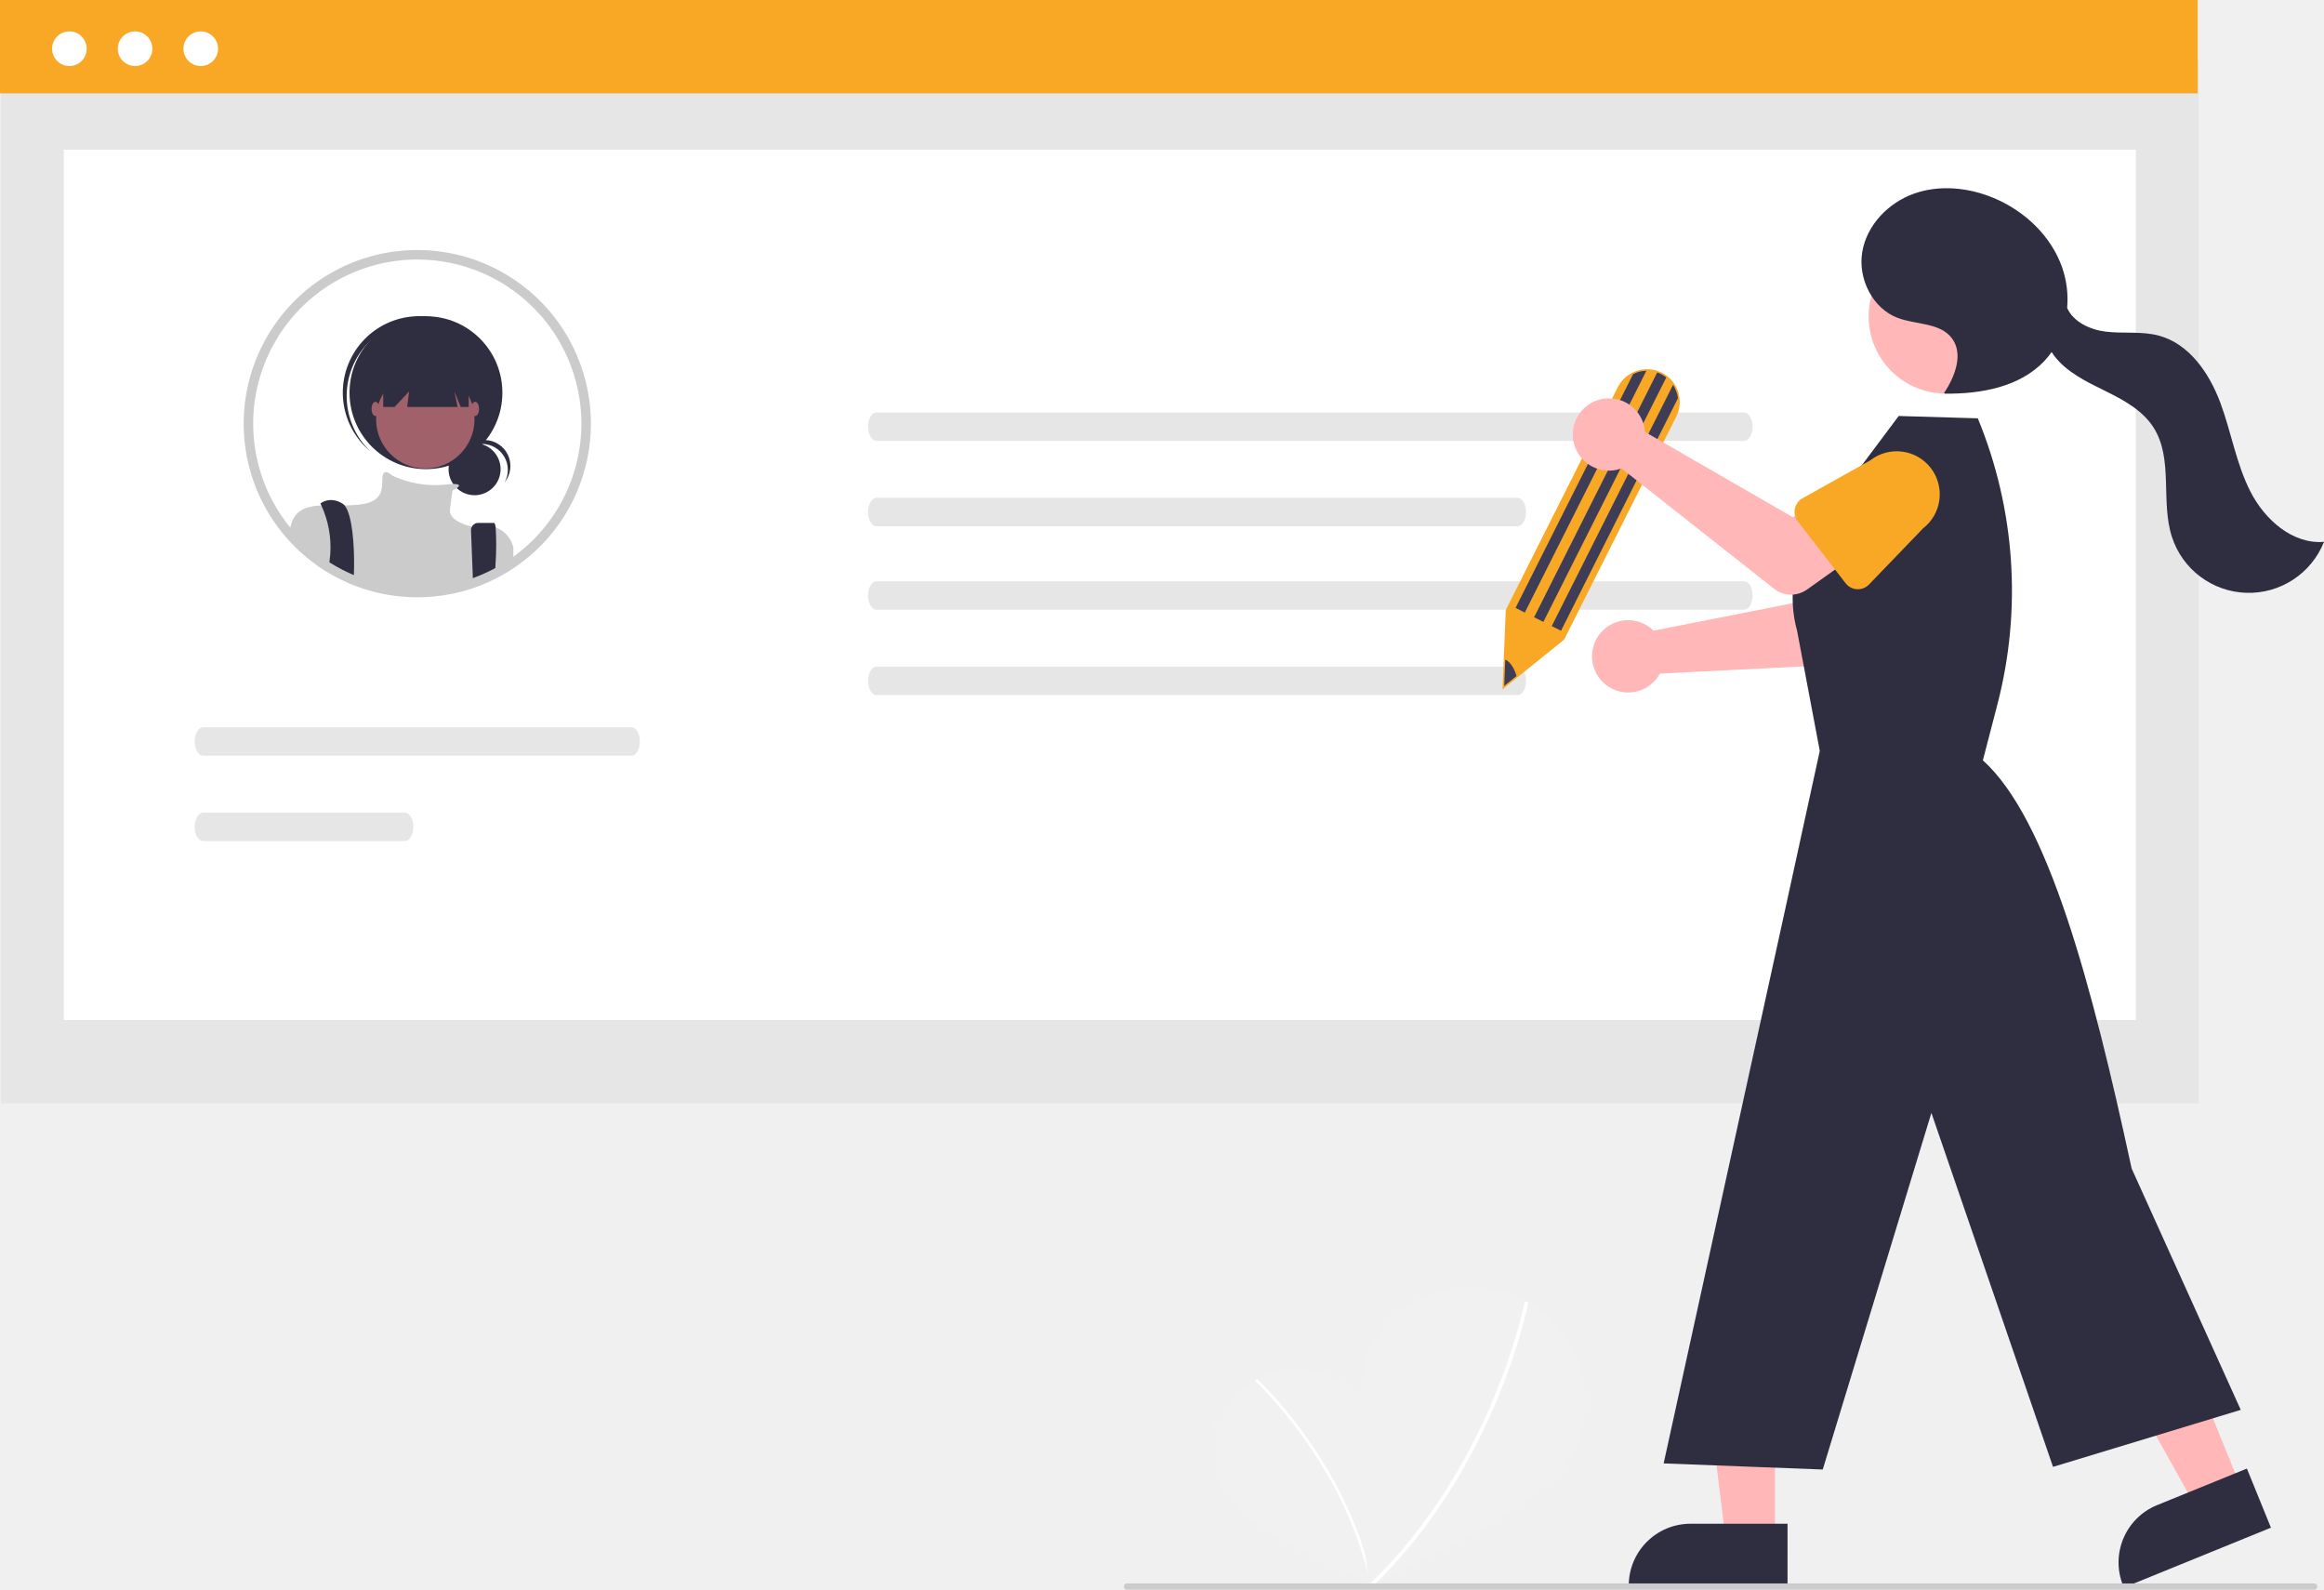
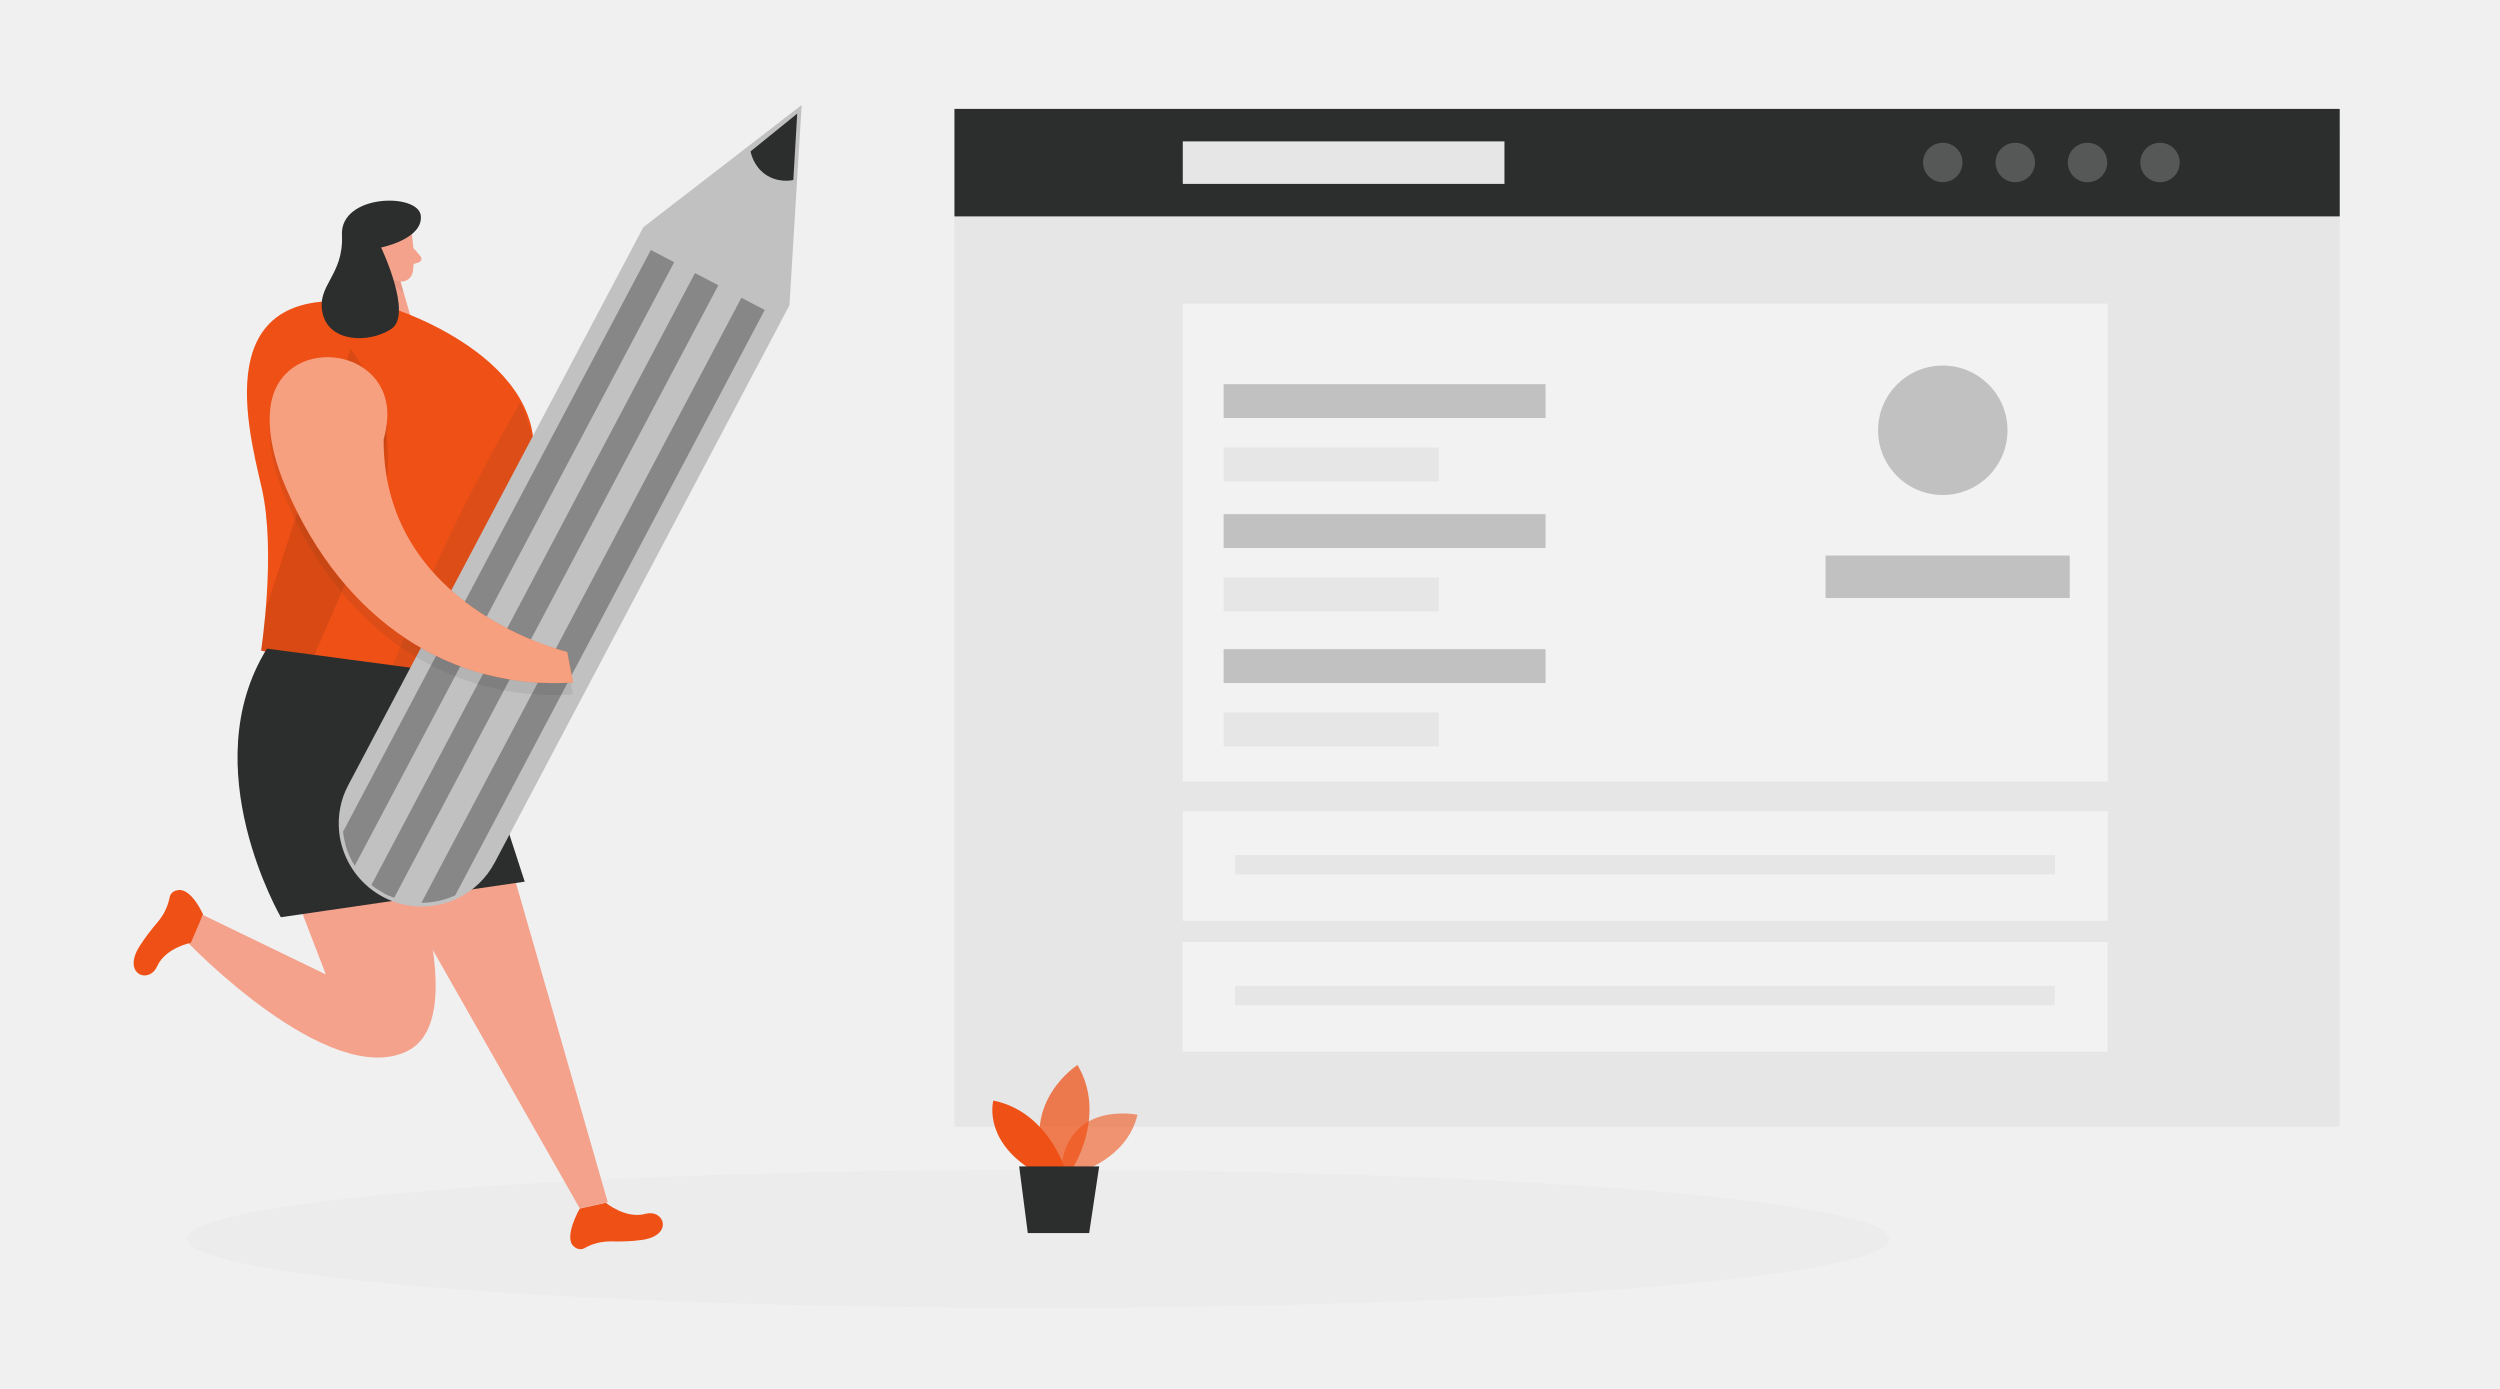
- <svg xmlns="http://www.w3.org/2000/svg" id="bdca66da-b24d-4c28-9ed3-7b25797e90e9" data-name="Layer 1" width="745.783" height="510" viewBox="0 0 745.783 510">
-   <path d="M666.034,647.675c7.184,12.698,1.092,55.585,1.092,55.585s-39.891-16.886-47.073-29.578a26.413,26.413,0,1,1,45.981-26.007Z" transform="translate(-227.1085 -195)" fill="#f1f1f1" />
-   <path d="M667.705,703.206l-.847.179c-8.162-38.778-36.666-65.075-36.952-65.336l.583-.641C630.777,637.67,659.483,664.146,667.705,703.206Z" transform="translate(-227.1085 -195)" fill="#fff" />
-   <path d="M731.306,662.134c-9.748,17.683-64.706,41.638-64.706,41.638s-9.061-59.263.682-76.941a36.556,36.556,0,1,1,64.025,35.302Z" transform="translate(-227.1085 -195)" fill="#f1f1f1" />
-   <path d="M667.084,704.414l-.826-.869c39.769-37.769,50.064-90.445,50.164-90.973l1.178.222C717.501,613.325,707.142,666.371,667.084,704.414Z" transform="translate(-227.1085 -195)" fill="#fff" />
-   <rect id="e53b7fd6-ae48-4231-a6bf-c74c7a6312f6" data-name="Rectangle 62" x="0.301" y="19.335" width="705.265" height="334.66" fill="#e6e6e6" />
-   <rect id="e27b5d17-8fe1-40fd-abc5-ff1fb7c5af81" data-name="Rectangle 75" x="20.468" y="48.033" width="664.931" height="279.218" fill="#fff" />
-   <rect id="f11de06d-5237-47a5-bdcf-7ab24c90f6f6" data-name="Rectangle 80" width="705.265" height="29.962" fill="#f9a826" />
-   <circle id="a8620065-6204-4575-b165-05df1e96cc70" data-name="Ellipse 90" cx="22.265" cy="15.628" r="5.553" fill="#fff" />
-   <circle id="b36f18db-17cf-43fd-9307-66e7abd9e79c" data-name="Ellipse 91" cx="43.344" cy="15.628" r="5.553" fill="#fff" />
-   <circle id="f951b331-c7b3-4c65-b7ff-4fae542bffe1" data-name="Ellipse 92" cx="64.423" cy="15.628" r="5.553" fill="#fff" />
-   <path id="f1fe0bb1-d2c3-44f1-a2df-b8ed042349d0" data-name="Path 142" d="M508.37,327.323c-1.495.005-2.704,2.053-2.701,4.573.003,2.514,1.211,4.55,2.701,4.555H786.812c1.495-.005,2.704-2.053,2.701-4.573-.003-2.514-1.211-4.55-2.701-4.555Z" transform="translate(-227.1085 -195)" fill="#e6e6e6" />
-   <path id="b5b576d4-2c69-432d-bba9-c1d1eb12c444" data-name="Path 143" d="M508.37,354.712c-1.495.005-2.704,2.053-2.701,4.573.003,2.514,1.211,4.55,2.701,4.555H714.123c1.495-.005,2.704-2.053,2.701-4.573-.003-2.514-1.211-4.55-2.701-4.555Z" transform="translate(-227.1085 -195)" fill="#e6e6e6" />
-   <path id="e1a4eb85-7f76-47c7-ae93-e7842353edb9" data-name="Path 142" d="M508.37,381.482c-1.495.005-2.704,2.053-2.701,4.573.003,2.514,1.211,4.55,2.701,4.555H786.812c1.495-.005,2.704-2.053,2.701-4.573-.003-2.514-1.211-4.55-2.701-4.555Z" transform="translate(-227.1085 -195)" fill="#e6e6e6" />
-   <path id="bd9e3462-ca4d-47f6-a5ea-71b97a8587f8" data-name="Path 143" d="M508.37,408.871c-1.495.005-2.704,2.053-2.701,4.574.003,2.514,1.211,4.55,2.701,4.555H714.123c1.495-.005,2.704-2.053,2.701-4.573-.003-2.514-1.211-4.55-2.701-4.555Z" transform="translate(-227.1085 -195)" fill="#e6e6e6" />
-   <path id="f71eedc3-aadd-4340-a501-e921cec01e8f" data-name="Path 142" d="M292.296,428.323c-1.495.005-2.704,2.053-2.701,4.573.003,2.514,1.211,4.55,2.701,4.555H429.738c1.495-.005,2.704-2.053,2.701-4.573-.003-2.514-1.211-4.55-2.701-4.555Z" transform="translate(-227.1085 -195)" fill="#e6e6e6" />
-   <path id="b1fed777-acdd-4ce8-9b40-ebd2535d8bb3" data-name="Path 143" d="M292.296,455.712c-1.495.005-2.704,2.053-2.701,4.573.003,2.514,1.211,4.55,2.701,4.555h64.753c1.495-.005,2.704-2.053,2.701-4.573-.003-2.514-1.211-4.55-2.701-4.555Z" transform="translate(-227.1085 -195)" fill="#e6e6e6" />
-   <path d="M413.629,312.606a55.709,55.709,0,1,0-96.27,52.92c.5.63,1.02,1.26,1.55,1.87.04.04.07.08.11.12a54.137,54.137,0,0,0,4.15,4.28c.38.35.78.71,1.18,1.05.76.68,1.54,1.33,2.35,1.95a54.775,54.775,0,0,0,4.94,3.47l.06.03c1.11.69,2.24,1.33,3.39,1.94l.47.24c1.08.56,2.18,1.09,3.31,1.58.23.1.48.2.71.3.02.01.03.01.05.02a54.115,54.115,0,0,0,7.02,2.37,55.732,55.732,0,0,0,14.37,1.88c1.77,0,3.52-.08,5.25-.25a55.508,55.508,0,0,0,11.64-2.35c.01,0,.02-.01.03-.01a54.605,54.605,0,0,0,6.99-2.77c.01-.01.03-.01.04-.02.51-.24,1-.5,1.5-.75l.24-.12c.4-.21.8-.42,1.2-.64,1-.55,1.98-1.13,2.95-1.75.27-.16.53-.33.8-.51.88-.58,1.75-1.2,2.59-1.83.15-.11.31-.22.46-.34a55.692,55.692,0,0,0,18.92-62.68Z" transform="translate(-227.1085 -195)" fill="#fff" />
-   <circle id="b315fec5-366f-4a16-9dc9-634679b82ba4" data-name="Ellipse 188" cx="152.294" cy="150.531" r="8.349" fill="#2f2e41" />
-   <path id="fd00c811-5154-4e0f-bd90-f718730f637f" data-name="Path 969" d="M381.728,337.412a8.35,8.35,0,0,1,7.35,12.312,8.347,8.347,0,1,0-13.868-9.172,8.329,8.329,0,0,1,6.519-3.14Z" transform="translate(-227.1085 -195)" fill="#2f2e41" />
-   <circle id="b073881c-6d17-4b63-9208-a633e233f752" data-name="Ellipse 189" cx="136.692" cy="125.987" r="24.526" fill="#2f2e41" />
-   <path id="e068fb34-c64f-4621-9a6c-47926968fe63" data-name="Path 970" d="M344.551,305.77a24.522,24.522,0,0,1,33.99-2.572c-.2-.191-.4-.383-.607-.568a24.526,24.526,0,0,0-32.73,36.535q.07.063.14.125c.208.185.422.36.635.537a24.522,24.522,0,0,1-1.427-34.057Z" transform="translate(-227.1085 -195)" fill="#2f2e41" />
-   <circle id="baa61e83-3b6b-4f74-a8d9-0c51f3f7a212" data-name="Ellipse 190" cx="136.484" cy="134.509" r="15.796" fill="#a0616a" />
-   <path d="M391.859,370.666v5.3c-.97.62-1.95,1.2-2.95,1.75-.4.22-.8.43-1.2.64l-.24.12c-.5.25-.99.51-1.5.75-.01.01-.03.01-.04.02a54.605,54.605,0,0,1-6.99,2.77c-.01,0-.02.01-.03.01a55.508,55.508,0,0,1-11.64,2.35c-1.73.17-3.48.25-5.25.25a55.732,55.732,0,0,1-14.37-1.88,54.115,54.115,0,0,1-7.02-2.37c-.02-.01-.03-.01-.05-.02-.23-.1-.48-.2-.71-.3-1.13-.49-2.23-1.02-3.31-1.58l-.47-.24c-1.15-.61-2.28-1.25-3.39-1.94l-.06-.03a54.775,54.775,0,0,1-4.94-3.47c-.81-.62-1.59-1.27-2.35-1.95-.4-.34-.8-.7-1.18-1.05a54.137,54.137,0,0,1-4.15-4.28,20.23,20.23,0,0,1,.76-3.07l.01-.01a4.489,4.489,0,0,1,.21-.5,3.989,3.989,0,0,1,.19-.42c1.79-3.35,5.03-4.18,9.05-4.36,2.27-.1,4.78.01,7.43-.02,1.4-.01,2.85-.06,4.3-.19,9.15-.83,7.49-6.23,7.9-9.14.41-2.82,2.95-.38,3.12-.22l.01.01a32.272,32.272,0,0,0,16.6,2.91c.98-.12,1.96-.19,2.94-.22,2.58-.03,2.02.71,1.13,1.32a11.183,11.183,0,0,1-1.35.76s-.41,2.5-.83,6.24c-.4,3.58,6.46,5.26,7.03,5.39a.061.061,0,0,0,.04.01,13.774,13.774,0,0,1,7.61.2h.01A9.018,9.018,0,0,1,391.859,370.666Z" transform="translate(-227.1085 -195)" fill="#cbcbcb" />
-   <path d="M340.728,377.096c0,.74-.02,1.45-.05,2.12-.01.4-.03.79-.05,1.16-.02-.01-.03-.01-.05-.02-.23-.1-.48-.2-.71-.3-1.13-.49-2.23-1.02-3.31-1.58l-.47-.24c-1.15-.61-2.28-1.25-3.39-1.94.03-.35.08-.7.13-1.05.11-.77.2-1.55.26-2.32a32.184,32.184,0,0,0-2.85-15.76v-.01c-.2-.4-.32-.62-.32-.62s2.91-2.5,7.06,0a2.498,2.498,0,0,1,.69.6C340.169,360.086,340.848,370.006,340.728,377.096Z" transform="translate(-227.1085 -195)" fill="#2f2e41" />
-   <path d="M386.138,375.736c-.04,1.12-.1,2.29-.17,3.48v.01c-.01.01-.03.01-.04.02a54.605,54.605,0,0,1-6.99,2.77c-.01,0-.02.01-.03.01l-.11-2.81-.01-.37-.53-13.68a2.295,2.295,0,0,1,2.29-2.4h5.07c.25,0,.43.51.55,1.43v.01A86.661,86.661,0,0,1,386.138,375.736Z" transform="translate(-227.1085 -195)" fill="#2f2e41" />
-   <path id="b5d95f6e-bcc4-4382-8a9f-8ff393651dfe" data-name="Path 975" d="M350.082,309.764v15.8h3.658l4.655-4.988-.623,4.988h16.17l-1-4.988,2,4.988h2.578v-15.8Z" transform="translate(-227.1085 -195)" fill="#2f2e41" />
-   <ellipse id="a1555f60-b18f-4a81-9968-ab91697ea211" data-name="Ellipse 191" cx="120.48" cy="131.184" rx="1.247" ry="2.286" fill="#a0616a" />
-   <ellipse id="b9487e3b-2bf5-437d-8cc7-b19d17f64c32" data-name="Ellipse 192" cx="152.489" cy="131.184" rx="1.247" ry="2.286" fill="#a0616a" />
-   <path d="M413.629,312.606a55.709,55.709,0,1,0-96.27,52.92c.5.63,1.02,1.26,1.55,1.87.04.04.07.08.11.12a54.137,54.137,0,0,0,4.15,4.28c.38.35.78.71,1.18,1.05.76.68,1.54,1.33,2.35,1.95a54.775,54.775,0,0,0,4.94,3.47l.06.03c1.11.69,2.24,1.33,3.39,1.94l.47.24c1.08.56,2.18,1.09,3.31,1.58.23.1.48.2.71.3.02.01.03.01.05.02a54.115,54.115,0,0,0,7.02,2.37,55.732,55.732,0,0,0,14.37,1.88c1.77,0,3.52-.08,5.25-.25a55.508,55.508,0,0,0,11.64-2.35c.01,0,.02-.01.03-.01a54.605,54.605,0,0,0,6.99-2.77c.01-.01.03-.01.04-.02.51-.24,1-.5,1.5-.75l.24-.12c.4-.21.8-.42,1.2-.64,1-.55,1.98-1.13,2.95-1.75.27-.16.53-.33.8-.51.88-.58,1.75-1.2,2.59-1.83.15-.11.31-.22.46-.34a55.692,55.692,0,0,0,18.92-62.68Zm-20.76,60.25c-.33.26-.67.51-1.01.74-.33.25-.66.49-1,.71-.29.21-.58.41-.88.6-.25.17-.5.33-.75.49q-1.244.78-2.52,1.5c-.09.05-.18.1-.271.15-.38.21-.76.41-1.14.61-.05.03-.11.05-.16.08l-.06.03c-.48.25-.97.49-1.46.72a49.028,49.028,0,0,1-5.83,2.36c-.26.09-.52.18-.78.26a52.457,52.457,0,0,1-11.02,2.24c-1.64.15-3.3.23-4.97.23a51.952,51.952,0,0,1-13.59-1.78,49.391,49.391,0,0,1-6.67-2.26c-.23-.09-.46-.19-.68-.28-.12-.05-.23-.1-.35-.16-.94-.41-1.87-.86-2.78-1.33l-.44-.23c-1.11-.58-2.2-1.2-3.26-1.86-.39-.24-.78-.49-1.16-.75-1.2-.79-2.37-1.64-3.51-2.53-.77-.58-1.51-1.2-2.23-1.84-.38-.32-.75-.67-1.11-1a50.883,50.883,0,0,1-4.02-4.16c-.42-.48-.83-.96-1.22-1.46a3.801,3.801,0,0,1-.25-.31,52.659,52.659,0,1,1,73.12,9.23Z" transform="translate(-227.1085 -195)" fill="#cbcbcb" />
-   <path d="M756.353,396.146a11.628,11.628,0,0,1,1.391,1.191l53.754-10.603,4.319-12.59,19.853,4.034-5.48,23.032a8.838,8.838,0,0,1-8.156,6.782l-62.255,3.119a11.597,11.597,0,1,1-3.426-14.965Z" transform="translate(-227.1085 -195)" fill="#ffb7b7" />
-   <path d="M810.188,384.244a4.966,4.966,0,0,1-.359-4.124L818.22,356.621a13.807,13.807,0,0,1,27.103,5.288l-1.215,25.003a4.972,4.972,0,0,1-5.932,4.635l-24.63-4.881A4.966,4.966,0,0,1,810.188,384.244Z" transform="translate(-227.1085 -195)" fill="#f9a826" />
-   <polygon points="569.599 494.016 553.795 494.015 546.277 433.059 569.601 433.06 569.599 494.016" fill="#ffb7b7" />
-   <path d="M800.737,704.335l-50.956-.002v-.645a19.835,19.835,0,0,1,19.834-19.833h.001l31.122.001Z" transform="translate(-227.1085 -195)" fill="#2f2e41" />
-   <polygon points="719.25 477.453 704.614 483.412 674.665 429.791 696.268 420.997 719.25 477.453" fill="#ffb7b7" />
-   <path d="M955.868,685.121,908.673,704.335l-.243-.597a19.835,19.835,0,0,1,10.891-25.848l.001-0L948.147,666.154Z" transform="translate(-227.1085 -195)" fill="#2f2e41" />
-   <path d="M811.085,435.901l-7.271-38.472,0,0a39.042,39.042,0,0,1,6.008-33.428l26.582-35.541,25.39.747,0,0A144.965,144.965,0,0,1,868.092,420.973l-4.667,17.953c20.93,18.878,34.963,71.809,47.736,130.957l35.017,77.442-60.244,18.29-39.031-113.572L812.037,666.46,760.982,664.501,799.814,487.519Z" transform="translate(-227.1085 -195)" fill="#2f2e41" />
-   <circle cx="624.43" cy="101.509" r="24.768" fill="#ffb7b7" />
-   <path d="M949.305,352.765c-4.601-8.988-6.172-19.195-9.714-28.651-3.542-9.456-9.976-18.839-19.732-21.445-5.534-1.478-11.414-.576-17.098-1.28-4.998-.619-10.379-3.171-12.293-7.609a31.348,31.348,0,0,0-1.613-13.005C885.29,270.644,876.787,262.646,866.875,258.512c-8.052-3.358-17.324-4.307-25.547-1.391s-15.125,10.044-16.603,18.642c-1.478,8.598,3.262,18.199,11.434,21.253,5.867,2.193,13.424,1.463,17.255,6.418,3.881,5.02,1.099,12.337-2.426,17.613l.241.245c11.514.135,23.96-2.09,31.89-10.438a25.267,25.267,0,0,0,2.369-2.915c.243.39.497.77.771,1.133,3.993,5.303,10.245,8.311,16.201,11.242,5.957,2.931,12.134,6.22,15.711,11.812,6.465,10.105,2.221,23.715,5.918,35.127a25.949,25.949,0,0,0,48.803,1.583C962.828,369.678,953.906,361.753,949.305,352.765Z" transform="translate(-227.1085 -195)" fill="#2f2e41" />
-   <path d="M709.273,416.145l1.048-25.451,35.946-71.469a10.368,10.368,0,0,1,4.704-4.677,10.49,10.49,0,0,1,8.104-.529,10.486,10.486,0,0,1,6.54,6.628,10.847,10.847,0,0,1,.455,2.035,10.386,10.386,0,0,1-1.042,5.979l-35.995,71.566Z" transform="translate(-227.1085 -195)" fill="#f9a826" />
-   <path d="M755.448,313.947l-39.02,77.58-2.975-1.496,37.739-75.034A9.945,9.945,0,0,1,755.448,313.947Z" transform="translate(-227.1085 -195)" fill="#3f3d56" />
-   <path d="M765.574,322.746l-37.532,74.623-2.975-1.496L764.005,318.453a9.998,9.998,0,0,1,1.135,2.35A10.328,10.328,0,0,1,765.574,322.746Z" transform="translate(-227.1085 -195)" fill="#3f3d56" />
-   <path d="M761.838,316.087,722.387,394.524l-2.975-1.496L758.912,314.492a9.688,9.688,0,0,1,1.229.517A10.198,10.198,0,0,1,761.838,316.087Z" transform="translate(-227.1085 -195)" fill="#3f3d56" />
-   <path d="M713.786,411.869l-3.97,3.197.333-8.429C711.512,407.11,712.987,409.162,713.786,411.869Z" transform="translate(-227.1085 -195)" fill="#3f3d56" />
-   <path d="M754.717,331.747a11.629,11.629,0,0,1,.264,1.812l47.459,27.379,11.535-6.641,12.297,16.099-19.279,13.741a8.838,8.838,0,0,1-10.604-.258l-48.938-38.607a11.597,11.597,0,1,1,7.265-13.524Z" transform="translate(-227.1085 -195)" fill="#ffb7b7" />
-   <path d="M803.092,358.201a4.966,4.966,0,0,1,2.443-3.342L827.313,342.681a13.807,13.807,0,0,1,16.933,21.813l-17.364,18.031a4.972,4.972,0,0,1-7.517-.412l-15.338-19.879A4.966,4.966,0,0,1,803.092,358.201Z" transform="translate(-227.1085 -195)" fill="#f9a826" />
-   <path d="M969.736,705h-381a1,1,0,0,1,0-2h381a1,1,0,0,1,0,2Z" transform="translate(-227.1085 -195)" fill="#cbcbcb" />
+ <svg xmlns="http://www.w3.org/2000/svg" version="1.1" id="bdca66da-b24d-4c28-9ed3-7b25797e90e9" x="0px" y="0px" viewBox="0 0 900 500" style="enable-background:new 0 0 900 500;" xml:space="preserve">
+   <style type="text/css">
+ 	.st0{opacity:0.45;fill:#E6E6E6;enable-background:new    ;}
+ 	.st1{fill:#F4A28C;}
+ 	.st2{opacity:0.31;fill:#CE8172;enable-background:new    ;}
+ 	.st3{fill:#EF5015;}
+ 	.st4{opacity:9.000000e-02;enable-background:new    ;}
+ 	.st5{fill:#2C2E2D;}
+ 	.st6{opacity:9.000000e-02;fill:#2C2E2D;}
+ 	.st7{fill:#C1C1C1;}
+ 	.st8{fill:#878787;}
+ 	.st9{fill:#3F3D56;}
+ 	.st10{fill:#E6E6E6;}
+ 	.st11{fill:#F2F2F2;}
+ 	.st12{opacity:0.2;fill:#FFFFFF;enable-background:new    ;}
+ 	.st13{opacity:0.58;fill:#EF5015;enable-background:new    ;}
+ 	.st14{opacity:0.73;fill:#EF5015;enable-background:new    ;}
+ 	.st15{opacity:0.46;fill:#FFFFFF;enable-background:new    ;}
+ </style>
+   <ellipse class="st0" cx="373.8" cy="446" rx="306.3" ry="24.8" />
+   <polygon class="st1" points="133.1,87.2 132.6,114.7 147.8,113.9 142.1,94.2 " />
+   <path class="st2" d="M143.5,98.5c-1.9-0.2-3.8-1-5.3-2.2c0,0,0.9,5,7.1,9.1L143.5,98.5z" />
+   <path class="st1" d="M148.2,84c0,0,1.4,8.3,0.4,13.9c-0.4,2.3-2.6,3.8-4.8,3.4c0,0,0,0,0,0c-2.8-0.5-6.5-2.1-7.8-6.4l-3.1-7.1  c-1-3,0.1-6.4,2.7-8.3C139.9,75.8,147.6,78.9,148.2,84z" />
+   <path class="st1" d="M139.9,91.9c0,0-0.3-3.2-2.7-2.8s-2,5.1,1.4,5.3L139.9,91.9z" />
+   <path class="st1" d="M148.9,89.3l2.5,3c0.5,0.6,0.4,1.4-0.2,1.9c-0.2,0.1-0.3,0.2-0.5,0.3l-3.1,0.9L148.9,89.3z" />
+   <path class="st3" d="M141.9,111.2c0,0,62.6,19.9,48.1,63.1c-10.5,31.2-26.9,26.5-29.6,51.1l-3,24.3L94,234.2c0,0,5.5-35.5,0.2-58.6  S73.4,95.1,141.9,111.2z" />
+   <path class="st4" d="M126.2,125.6c0,0,25.6,32.1,6.4,67.3c-3.3,6-6.1,12.2-8.8,18.4L112,238.6l-18-4.3l1.7-15L126.2,125.6z" />
+   <path class="st5" d="M137.2,89.1c0,0,11.5,24.1,3.7,29.3c-7.8,5.2-22.2,5-24.7-5.4s7.6-13.6,6.9-28.4s27.6-15.3,28.4-6.9  S137.2,89.1,137.2,89.1z" />
+   <polygon class="st1" points="134.9,305.2 208.7,435 218.8,432.8 178.1,291.3 " />
+   <path class="st1" d="M96.2,295.9l21.1,54.9l-44.2-21.4l-5.4,10c0,0,50.4,52.6,78.7,39.1C174.9,365.1,136,277,136,277L96.2,295.9z" />
+   <path class="st5" d="M96.1,233.5l68.5,9.1l24.3,74.8l-87.8,12.8C101.2,330.3,69.6,276.2,96.1,233.5z" />
+   <path class="st6" d="M196.3,194.8c-1.3,29.5-13.5,50-16.9,55.3c-19.2,30.3-47.6,42-57.4,45.5c7.8-25.8,18-54.5,31.6-84.9  c10.9-24.4,22.4-46.4,33.7-65.9C191.3,154.4,197.3,172.1,196.3,194.8z" />
+   <path class="st3" d="M218.1,433c0,0,7.1,5.9,14.2,4c7-1.9,10.3,7.9-1.4,9.4c-3.6,0.5-7.3,0.6-11,0.5c-3.4,0-6.7,0.8-9.6,2.5  c-1.2,0.6-2.6,0.3-3.6-0.6c-4.1-3.1,2-13.7,2-13.7L218.1,433z" />
+   <path class="st3" d="M68.7,339.4c0,0-9.1,1.8-12.1,8.4c-3,6.7-12.7,2.9-6.4-7.1c2-3.1,4.2-6,6.6-8.8c2.2-2.6,3.7-5.7,4.3-9  c0.3-1.3,1.4-2.2,2.7-2.4c5-1.2,9.3,8.7,9.3,8.7L68.7,339.4z" />
+   <path class="st1" d="M197.9,233.8c1.7-1.8,4.2-2.7,6.6-2.3c3.9,0.8,10.2,11.5-4.9,11.4L197.9,233.8z" />
+   <path class="st1" d="M195.6,184.6c0,0,6,10.7-2.8,13.7C183.9,201.3,185.4,185.8,195.6,184.6z" />
+   <path class="st7" d="M288.6,37.8l-4.4,72.1L178.1,310.5c-3,5.7-7.8,10.3-13.6,13c-7.2,3.4-15.5,3.8-23,1  c-8.7-3.2-15.4-10.3-18.2-19.2c-0.6-1.9-1-3.8-1.2-5.8c-0.6-5.8,0.5-11.7,3.3-16.9L231.6,81.8L288.6,37.8z" />
+   <path class="st8" d="M151.7,325l115.2-217.8l8.4,4.4L163.9,322.3C160.1,324.1,155.9,325,151.7,325z" />
+   <path class="st8" d="M123.5,299.4L234.3,90l8.4,4.4L127.7,311.7c-1.3-2.1-2.4-4.4-3.1-6.7C124.1,303.2,123.7,301.3,123.5,299.4z" />
+   <path class="st8" d="M133.7,318.6L250.2,98.3l8.4,4.4L141.9,323.2c-1.2-0.4-2.3-0.9-3.5-1.5C136.8,320.8,135.2,319.8,133.7,318.6z" />
+   <path class="st5" d="M270.2,54.5c5.6-4.5,11.2-9.1,16.8-13.6l-1.4,23.9c-0.8,0.2-5.7,1.1-10.2-2.1C271.3,59.7,270.4,55.4,270.2,54.5  z" />
+   <path class="st6" d="M139.4,155.1c1.6-26.6-38.3-30.8-42-4.5c-1,7.4,0.3,17,5.5,29.2c21,49.1,60.5,73,103.4,70.2l-2.1-11  c0,0-66.4-15.6-66.1-76.5C138.8,160.1,139.2,157.6,139.4,155.1z" />
+   <path class="st9" d="M-71.7,35.2" />
+   <rect x="343.6" y="47.8" class="st10" width="498.7" height="357.8" />
+   <rect x="425.8" y="109.3" class="st11" width="333" height="172.1" />
+   <rect x="425.8" y="292" class="st11" width="333" height="39.5" />
+   <rect x="440.5" y="233.7" class="st7" width="115.9" height="12.2" />
+   <rect x="440.5" y="256.5" class="st10" width="77.5" height="12.2" />
+   <rect x="657.2" y="200" class="st7" width="87.9" height="15.3" />
+   <rect x="444.7" y="307.8" class="st10" width="295.1" height="7" />
+   <rect x="343.6" y="39.2" class="st5" width="498.7" height="38.7" />
+   <rect x="425.8" y="50.9" class="st10" width="115.8" height="15.3" />
+   <circle class="st12" cx="699.4" cy="58.5" r="7.1" />
+   <circle class="st12" cx="725.5" cy="58.5" r="7.1" />
+   <circle class="st12" cx="751.5" cy="58.5" r="7.1" />
+   <circle class="st12" cx="777.6" cy="58.5" r="7.1" />
+   <path class="st13" d="M388.4,422c0,0,17.3-4.7,21.1-20.7c0,0-26.9-5.5-27.6,22.1L388.4,422z" />
+   <path class="st14" d="M386.3,420.3c0,0,12.2-19,1.6-36.9c0,0-20.4,12.9-11.5,36.9H386.3z" />
+   <path class="st3" d="M383.2,420.3c0,0-6.3-20.2-25.6-24.1c0,0-3.7,13.1,12.4,24.1H383.2z" />
+   <polygon class="st5" points="395.7,419.9 392.1,443.9 370,443.9 366.9,419.9 " />
+   <rect x="425.7" y="339.1" class="st11" width="333" height="39.5" />
+   <rect x="444.6" y="354.9" class="st10" width="295.1" height="7" />
+   <rect x="440.5" y="185.1" class="st7" width="115.9" height="12.2" />
+   <rect x="440.5" y="207.9" class="st10" width="77.5" height="12.2" />
+   <rect x="440.5" y="138.3" class="st7" width="115.9" height="12.2" />
+   <rect x="440.5" y="161.1" class="st10" width="77.5" height="12.2" />
+   <circle class="st7" cx="699.4" cy="154.9" r="23.3" />
+   <path class="st5" d="M125,99.8" />
+   <path class="st3" d="M139.4,150.8c1.6-26.6-38.3-30.8-42-4.5c-1,7.4,0.3,17,5.5,29.2c21,49.1,60.5,73,103.4,70.2l-2.1-11  c0,0-66.4-15.6-66.1-76.5C138.8,155.8,139.2,153.3,139.4,150.8z" />
+   <path class="st15" d="M139.4,150.8c1.6-26.6-38.3-30.8-42-4.5c-1,7.4,0.3,17,5.5,29.2c21,49.1,60.5,73,103.4,70.2l-2.1-11  c0,0-66.4-15.6-66.1-76.5C138.8,155.8,139.2,153.3,139.4,150.8z" />
</svg>
